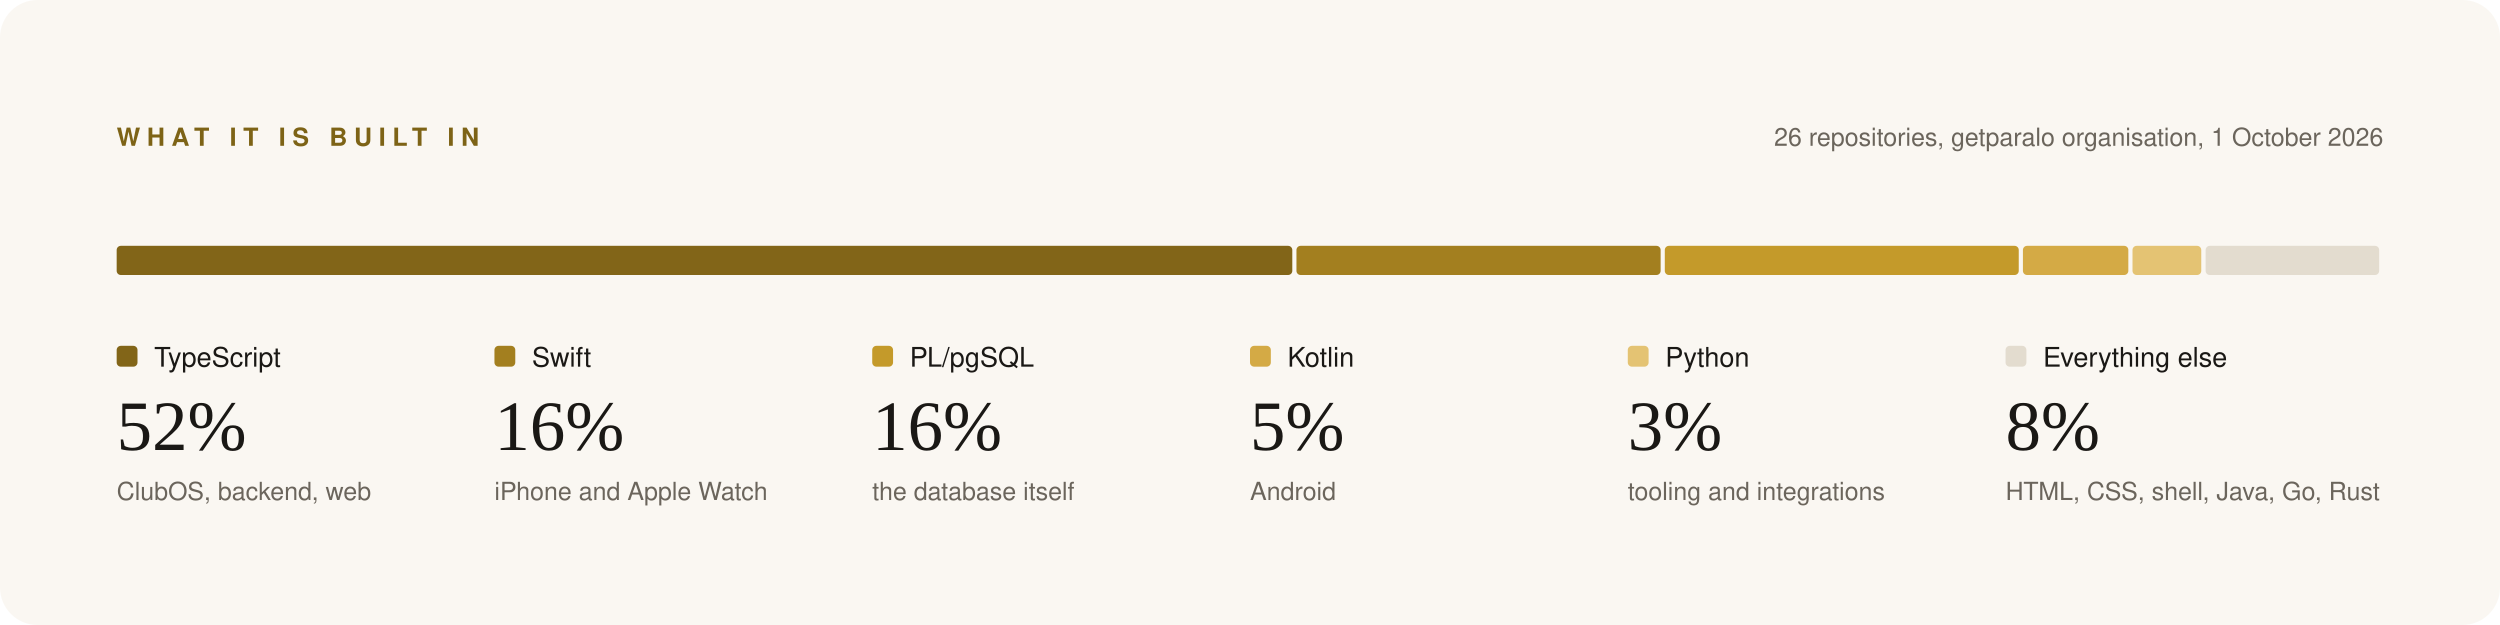
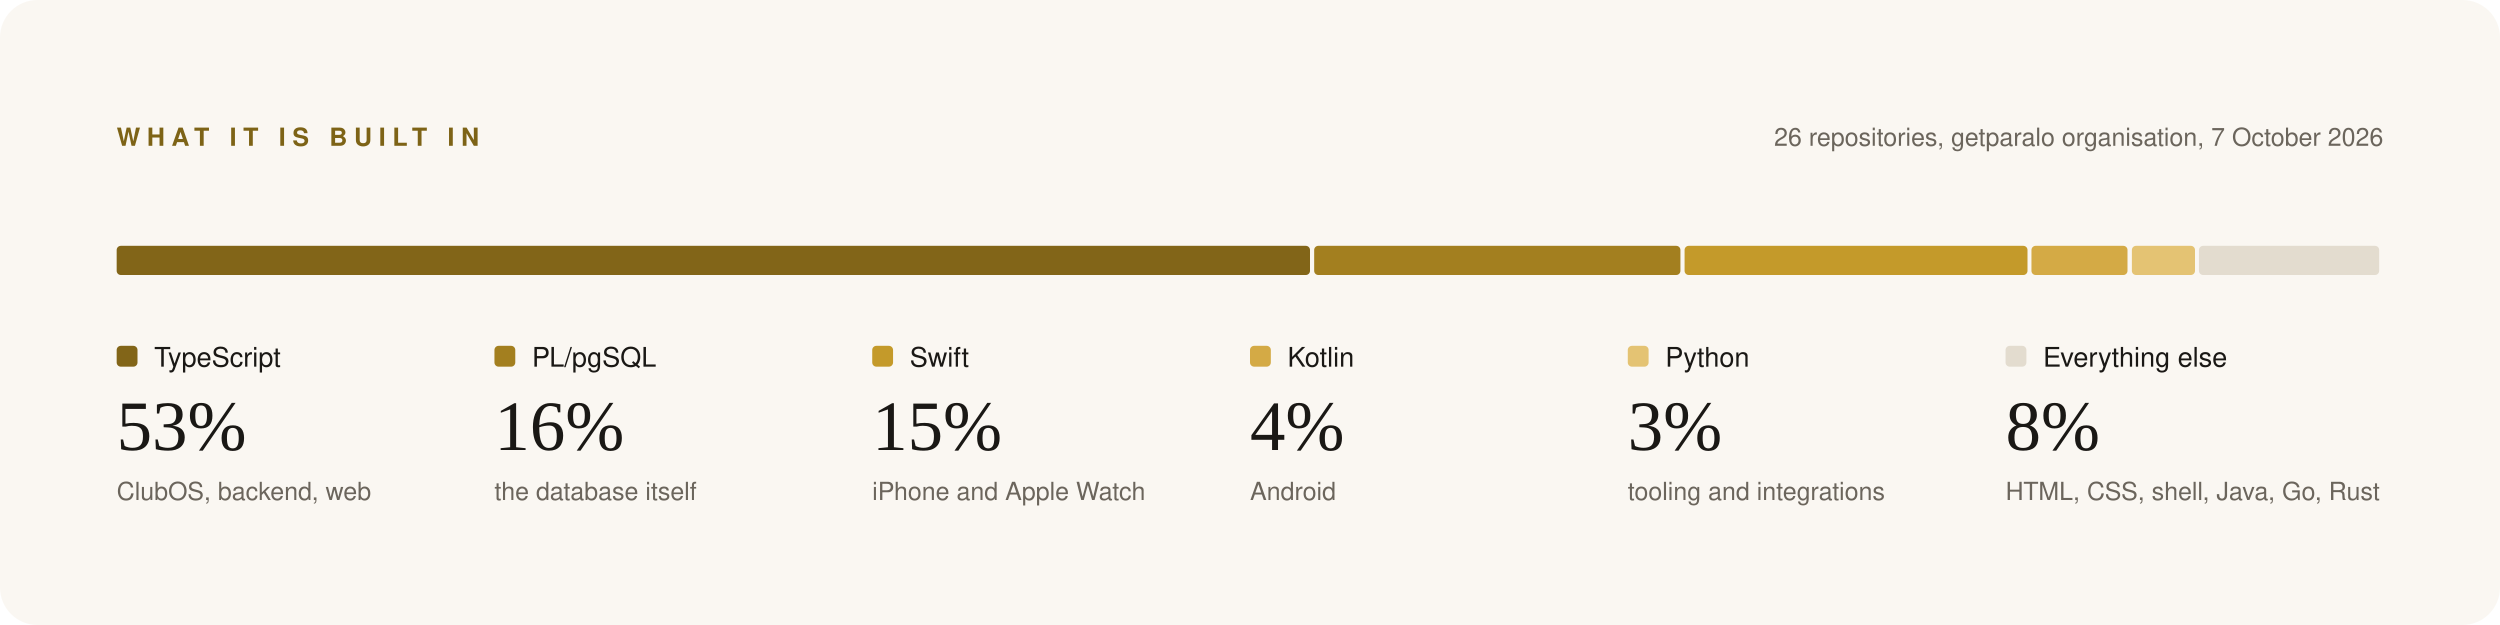
<svg xmlns="http://www.w3.org/2000/svg" width="1200" height="300" viewBox="0 0 1200 300" role="img" aria-label="Languages across Paralo repositories">
  <rect width="1200" height="300" rx="18" fill="#FAF7F2" />
  <text x="56" y="70" font-family="-apple-system, 'Helvetica Neue', Helvetica, Arial, sans-serif" font-size="12" letter-spacing="3.2" font-weight="600" fill="#7D6316">WHAT IT IS BUILT IN</text>
-   <text x="1144" y="70" text-anchor="end" font-family="-apple-system, 'Helvetica Neue', Helvetica, Arial, sans-serif" font-size="12" fill="#6B655C">26 repositories, getparalo organisation, 1 October 2026</text>
-   <rect x="56.0" y="118" width="564.3" height="14" rx="2" fill="#826518">
-     <animate attributeName="width" values="0;0;564.3" keyTimes="0;0.125;1" dur="0.80s" begin="0s" fill="freeze" calcMode="spline" keySplines="0 0 1 1;0.2 0.7 0.2 1" />
+   <text x="1144" y="70" text-anchor="end" font-family="-apple-system, 'Helvetica Neue', Helvetica, Arial, sans-serif" font-size="12" fill="#6B655C">26 repositories, getparalo organisation, 7 October 2026</text>
+   <rect x="56.0" y="118" width="572.8" height="14" rx="2" fill="#826518">
+     <animate attributeName="width" values="0;0;572.8" keyTimes="0;0.125;1" dur="0.80s" begin="0s" fill="freeze" calcMode="spline" keySplines="0 0 1 1;0.2 0.7 0.2 1" />
  </rect>
-   <rect x="622.3" y="118" width="174.8" height="14" rx="2" fill="#A37F1F">
-     <animate attributeName="width" values="0;0;174.8" keyTimes="0;0.239;1" dur="0.92s" begin="0s" fill="freeze" calcMode="spline" keySplines="0 0 1 1;0.2 0.7 0.2 1" />
+   <rect x="630.8" y="118" width="175.8" height="14" rx="2" fill="#A37F1F">
+     <animate attributeName="width" values="0;0;175.8" keyTimes="0;0.239;1" dur="0.92s" begin="0s" fill="freeze" calcMode="spline" keySplines="0 0 1 1;0.2 0.7 0.2 1" />
  </rect>
-   <rect x="799.1" y="118" width="169.9" height="14" rx="2" fill="#C49A2A">
-     <animate attributeName="width" values="0;0;169.9" keyTimes="0;0.327;1" dur="1.04s" begin="0s" fill="freeze" calcMode="spline" keySplines="0 0 1 1;0.2 0.7 0.2 1" />
+   <rect x="808.6" y="118" width="164.6" height="14" rx="2" fill="#C49A2A">
+     <animate attributeName="width" values="0;0;164.6" keyTimes="0;0.327;1" dur="1.04s" begin="0s" fill="freeze" calcMode="spline" keySplines="0 0 1 1;0.2 0.7 0.2 1" />
  </rect>
-   <rect x="971.0" y="118" width="50.6" height="14" rx="2" fill="#D4AA45">
-     <animate attributeName="width" values="0;0;50.6" keyTimes="0;0.397;1" dur="1.16s" begin="0s" fill="freeze" calcMode="spline" keySplines="0 0 1 1;0.2 0.7 0.2 1" />
+   <rect x="975.1" y="118" width="46.1" height="14" rx="2" fill="#D4AA45">
+     <animate attributeName="width" values="0;0;46.1" keyTimes="0;0.397;1" dur="1.16s" begin="0s" fill="freeze" calcMode="spline" keySplines="0 0 1 1;0.2 0.7 0.2 1" />
  </rect>
-   <rect x="1023.6" y="118" width="33.0" height="14" rx="2" fill="#E4C373">
-     <animate attributeName="width" values="0;0;33.0" keyTimes="0;0.453;1" dur="1.28s" begin="0s" fill="freeze" calcMode="spline" keySplines="0 0 1 1;0.2 0.7 0.2 1" />
+   <rect x="1023.3" y="118" width="30.3" height="14" rx="2" fill="#E4C373">
+     <animate attributeName="width" values="0;0;30.3" keyTimes="0;0.453;1" dur="1.28s" begin="0s" fill="freeze" calcMode="spline" keySplines="0 0 1 1;0.2 0.7 0.2 1" />
  </rect>
-   <rect x="1058.7" y="118" width="83.3" height="14" rx="2" fill="#E3DCCF">
-     <animate attributeName="width" values="0;0;83.3" keyTimes="0;0.500;1" dur="1.40s" begin="0s" fill="freeze" calcMode="spline" keySplines="0 0 1 1;0.2 0.7 0.2 1" />
+   <rect x="1055.5" y="118" width="86.5" height="14" rx="2" fill="#E3DCCF">
+     <animate attributeName="width" values="0;0;86.5" keyTimes="0;0.500;1" dur="1.40s" begin="0s" fill="freeze" calcMode="spline" keySplines="0 0 1 1;0.2 0.7 0.2 1" />
  </rect>
  <rect x="56.0" y="166" width="10" height="10" rx="2" fill="#826518" />
  <text x="74.0" y="176" font-family="-apple-system, 'Helvetica Neue', Helvetica, Arial, sans-serif" font-size="13" fill="#1A1815">TypeScript</text>
-   <text x="56.0" y="216" font-family="Georgia, 'Times New Roman', Times, serif" font-size="34" fill="#1A1815">52%</text>
+   <text x="56.0" y="216" font-family="Georgia, 'Times New Roman', Times, serif" font-size="34" fill="#1A1815">53%</text>
  <text x="56.0" y="240" font-family="-apple-system, 'Helvetica Neue', Helvetica, Arial, sans-serif" font-size="12" fill="#6B655C">ClubOS, backend, web</text>
  <rect x="237.333" y="166" width="10" height="10" rx="2" fill="#A37F1F" />
-   <text x="255.333" y="176" font-family="-apple-system, 'Helvetica Neue', Helvetica, Arial, sans-serif" font-size="13" fill="#1A1815">Swift</text>
+   <text x="255.333" y="176" font-family="-apple-system, 'Helvetica Neue', Helvetica, Arial, sans-serif" font-size="13" fill="#1A1815">PL/pgSQL</text>
  <text x="237.333" y="216" font-family="Georgia, 'Times New Roman', Times, serif" font-size="34" fill="#1A1815">16%</text>
-   <text x="237.333" y="240" font-family="-apple-system, 'Helvetica Neue', Helvetica, Arial, sans-serif" font-size="12" fill="#6B655C">iPhone and Apple Watch</text>
+   <text x="237.333" y="240" font-family="-apple-system, 'Helvetica Neue', Helvetica, Arial, sans-serif" font-size="12" fill="#6B655C">the database itself</text>
  <rect x="418.667" y="166" width="10" height="10" rx="2" fill="#C49A2A" />
-   <text x="436.667" y="176" font-family="-apple-system, 'Helvetica Neue', Helvetica, Arial, sans-serif" font-size="13" fill="#1A1815">PL/pgSQL</text>
-   <text x="418.667" y="216" font-family="Georgia, 'Times New Roman', Times, serif" font-size="34" fill="#1A1815">16%</text>
-   <text x="418.667" y="240" font-family="-apple-system, 'Helvetica Neue', Helvetica, Arial, sans-serif" font-size="12" fill="#6B655C">the database itself</text>
+   <text x="436.667" y="176" font-family="-apple-system, 'Helvetica Neue', Helvetica, Arial, sans-serif" font-size="13" fill="#1A1815">Swift</text>
+   <text x="418.667" y="216" font-family="Georgia, 'Times New Roman', Times, serif" font-size="34" fill="#1A1815">15%</text>
+   <text x="418.667" y="240" font-family="-apple-system, 'Helvetica Neue', Helvetica, Arial, sans-serif" font-size="12" fill="#6B655C">iPhone and Apple Watch</text>
  <rect x="600.0" y="166" width="10" height="10" rx="2" fill="#D4AA45" />
  <text x="618.0" y="176" font-family="-apple-system, 'Helvetica Neue', Helvetica, Arial, sans-serif" font-size="13" fill="#1A1815">Kotlin</text>
-   <text x="600.0" y="216" font-family="Georgia, 'Times New Roman', Times, serif" font-size="34" fill="#1A1815">5%</text>
+   <text x="600.0" y="216" font-family="Georgia, 'Times New Roman', Times, serif" font-size="34" fill="#1A1815">4%</text>
  <text x="600.0" y="240" font-family="-apple-system, 'Helvetica Neue', Helvetica, Arial, sans-serif" font-size="12" fill="#6B655C">Android</text>
  <rect x="781.333" y="166" width="10" height="10" rx="2" fill="#E4C373" />
  <text x="799.333" y="176" font-family="-apple-system, 'Helvetica Neue', Helvetica, Arial, sans-serif" font-size="13" fill="#1A1815">Python</text>
  <text x="781.333" y="216" font-family="Georgia, 'Times New Roman', Times, serif" font-size="34" fill="#1A1815">3%</text>
  <text x="781.333" y="240" font-family="-apple-system, 'Helvetica Neue', Helvetica, Arial, sans-serif" font-size="12" fill="#6B655C">tooling and integrations</text>
  <rect x="962.667" y="166" width="10" height="10" rx="2" fill="#E3DCCF" />
  <text x="980.667" y="176" font-family="-apple-system, 'Helvetica Neue', Helvetica, Arial, sans-serif" font-size="13" fill="#1A1815">Everything else</text>
  <text x="962.667" y="216" font-family="Georgia, 'Times New Roman', Times, serif" font-size="34" fill="#1A1815">8%</text>
  <text x="962.667" y="240" font-family="-apple-system, 'Helvetica Neue', Helvetica, Arial, sans-serif" font-size="12" fill="#6B655C">HTML, CSS, shell, Java, Go, Rust</text>
</svg>
